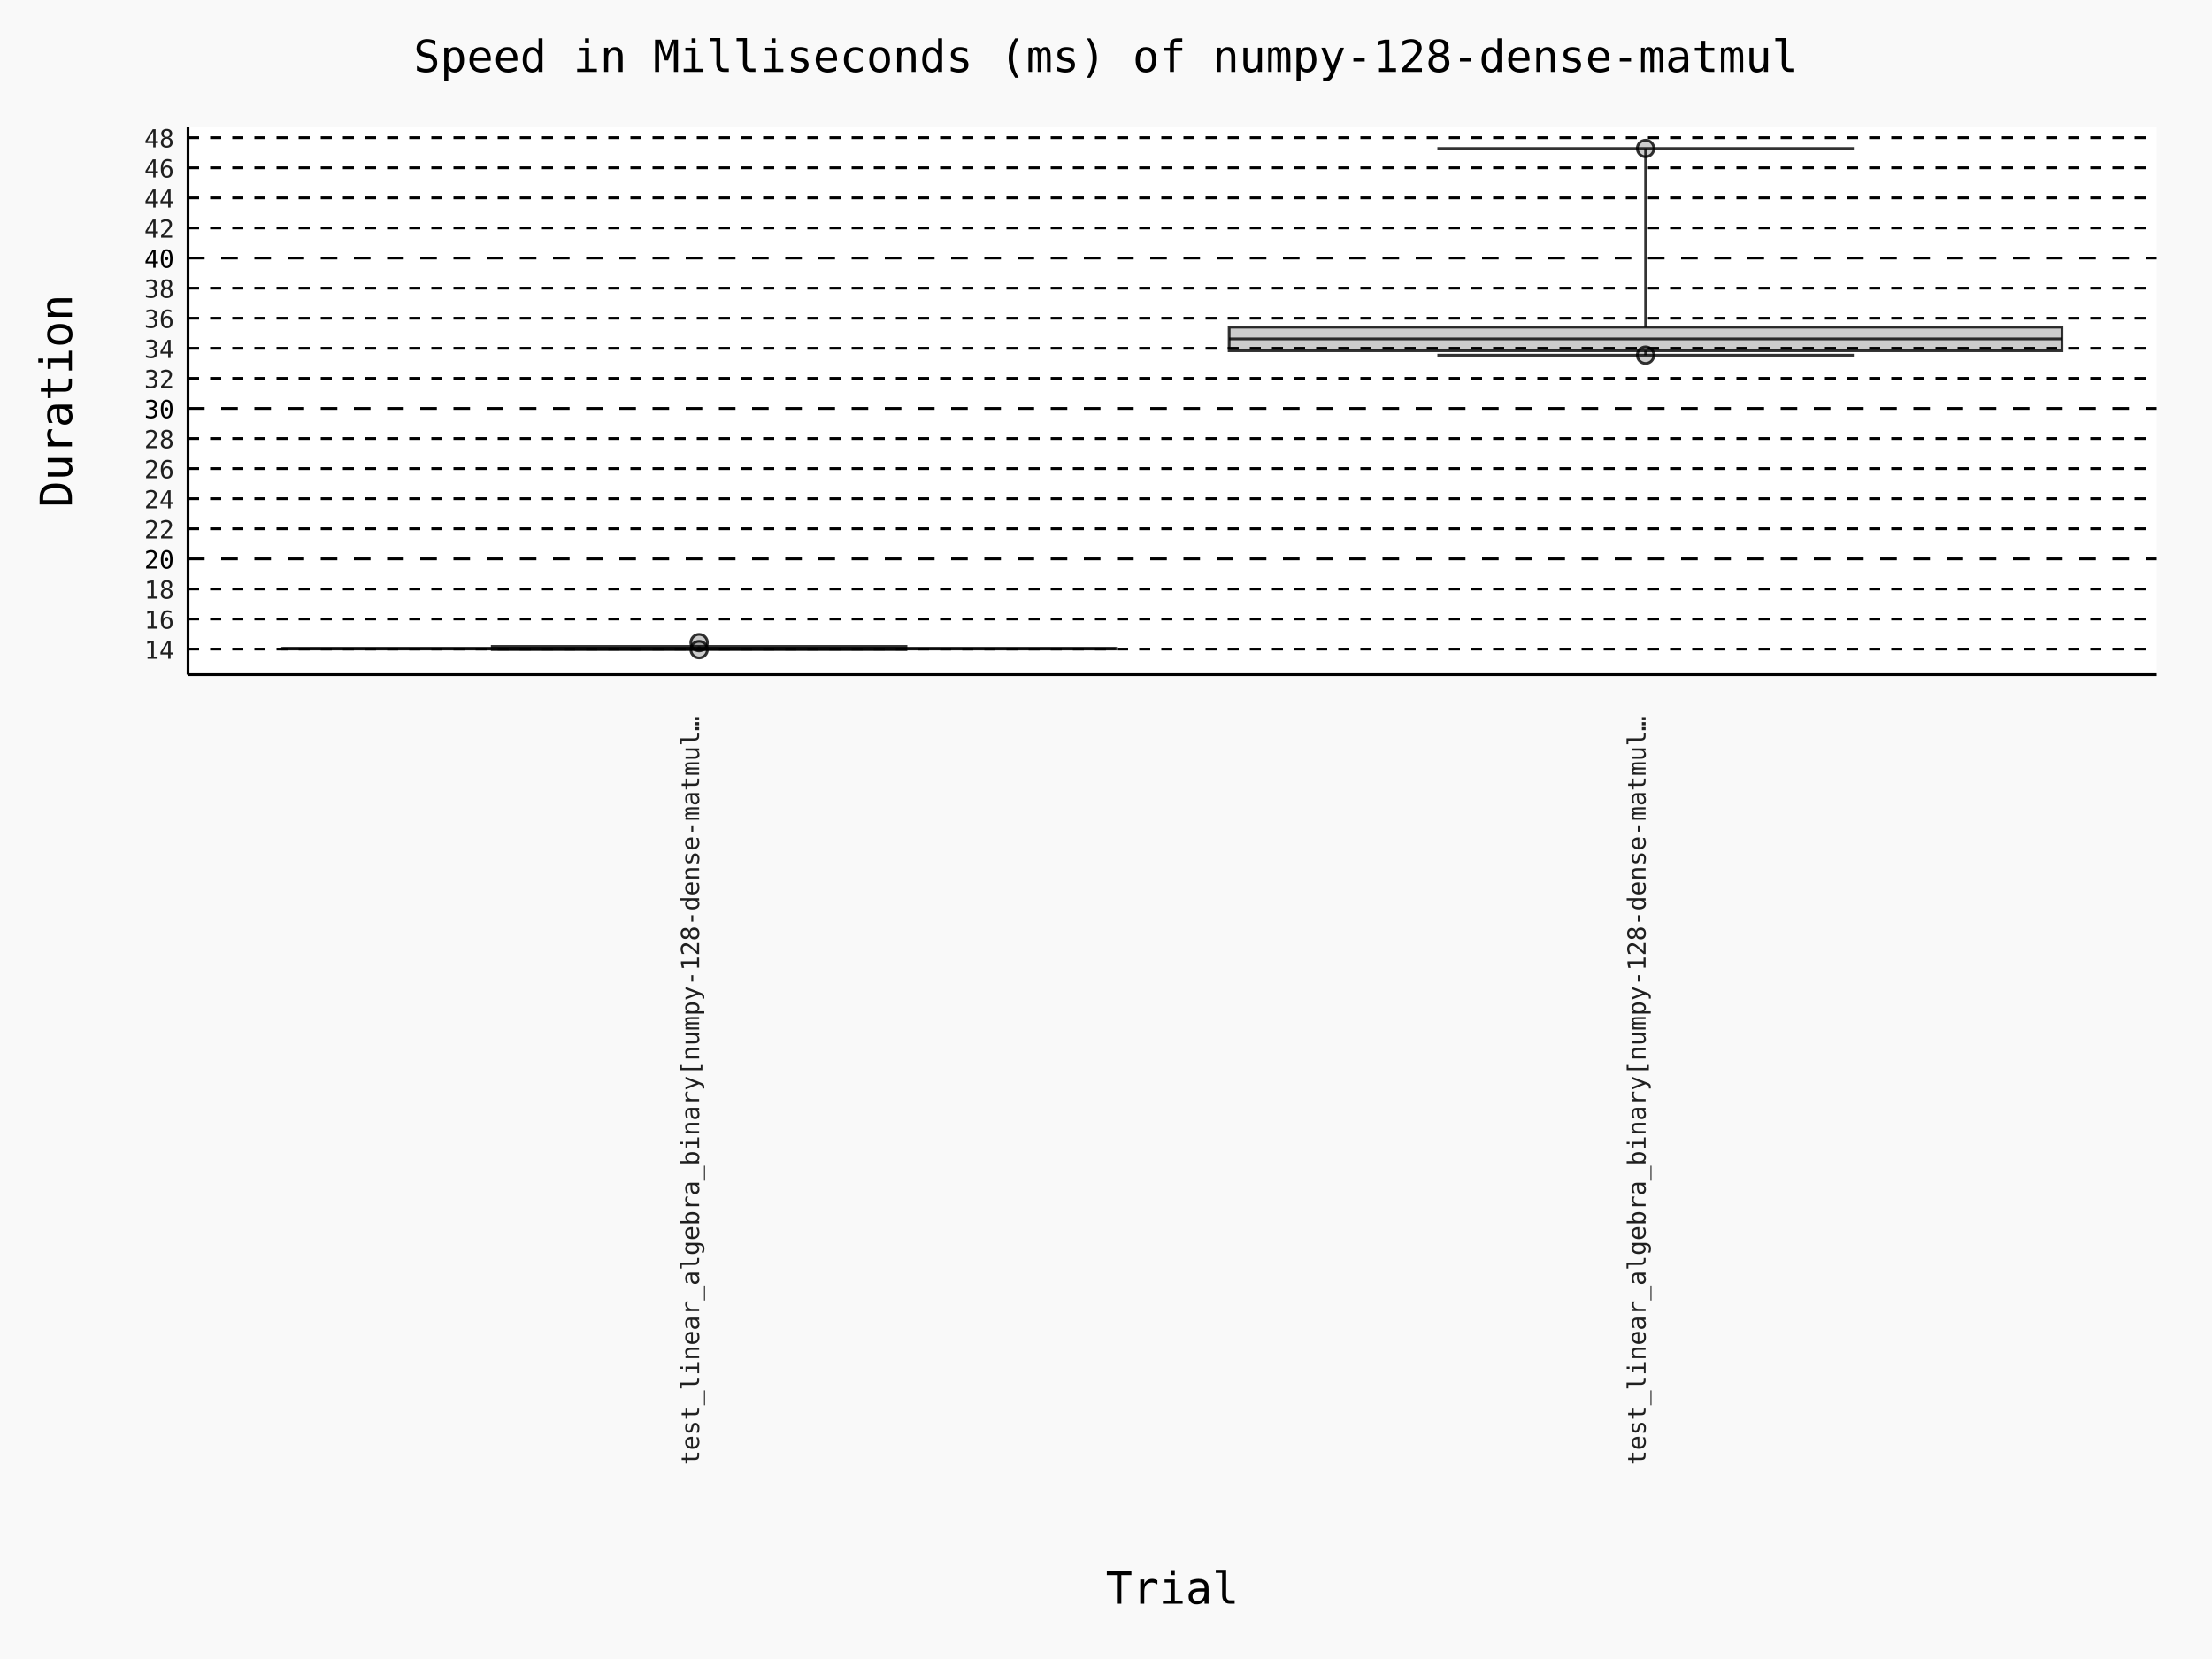
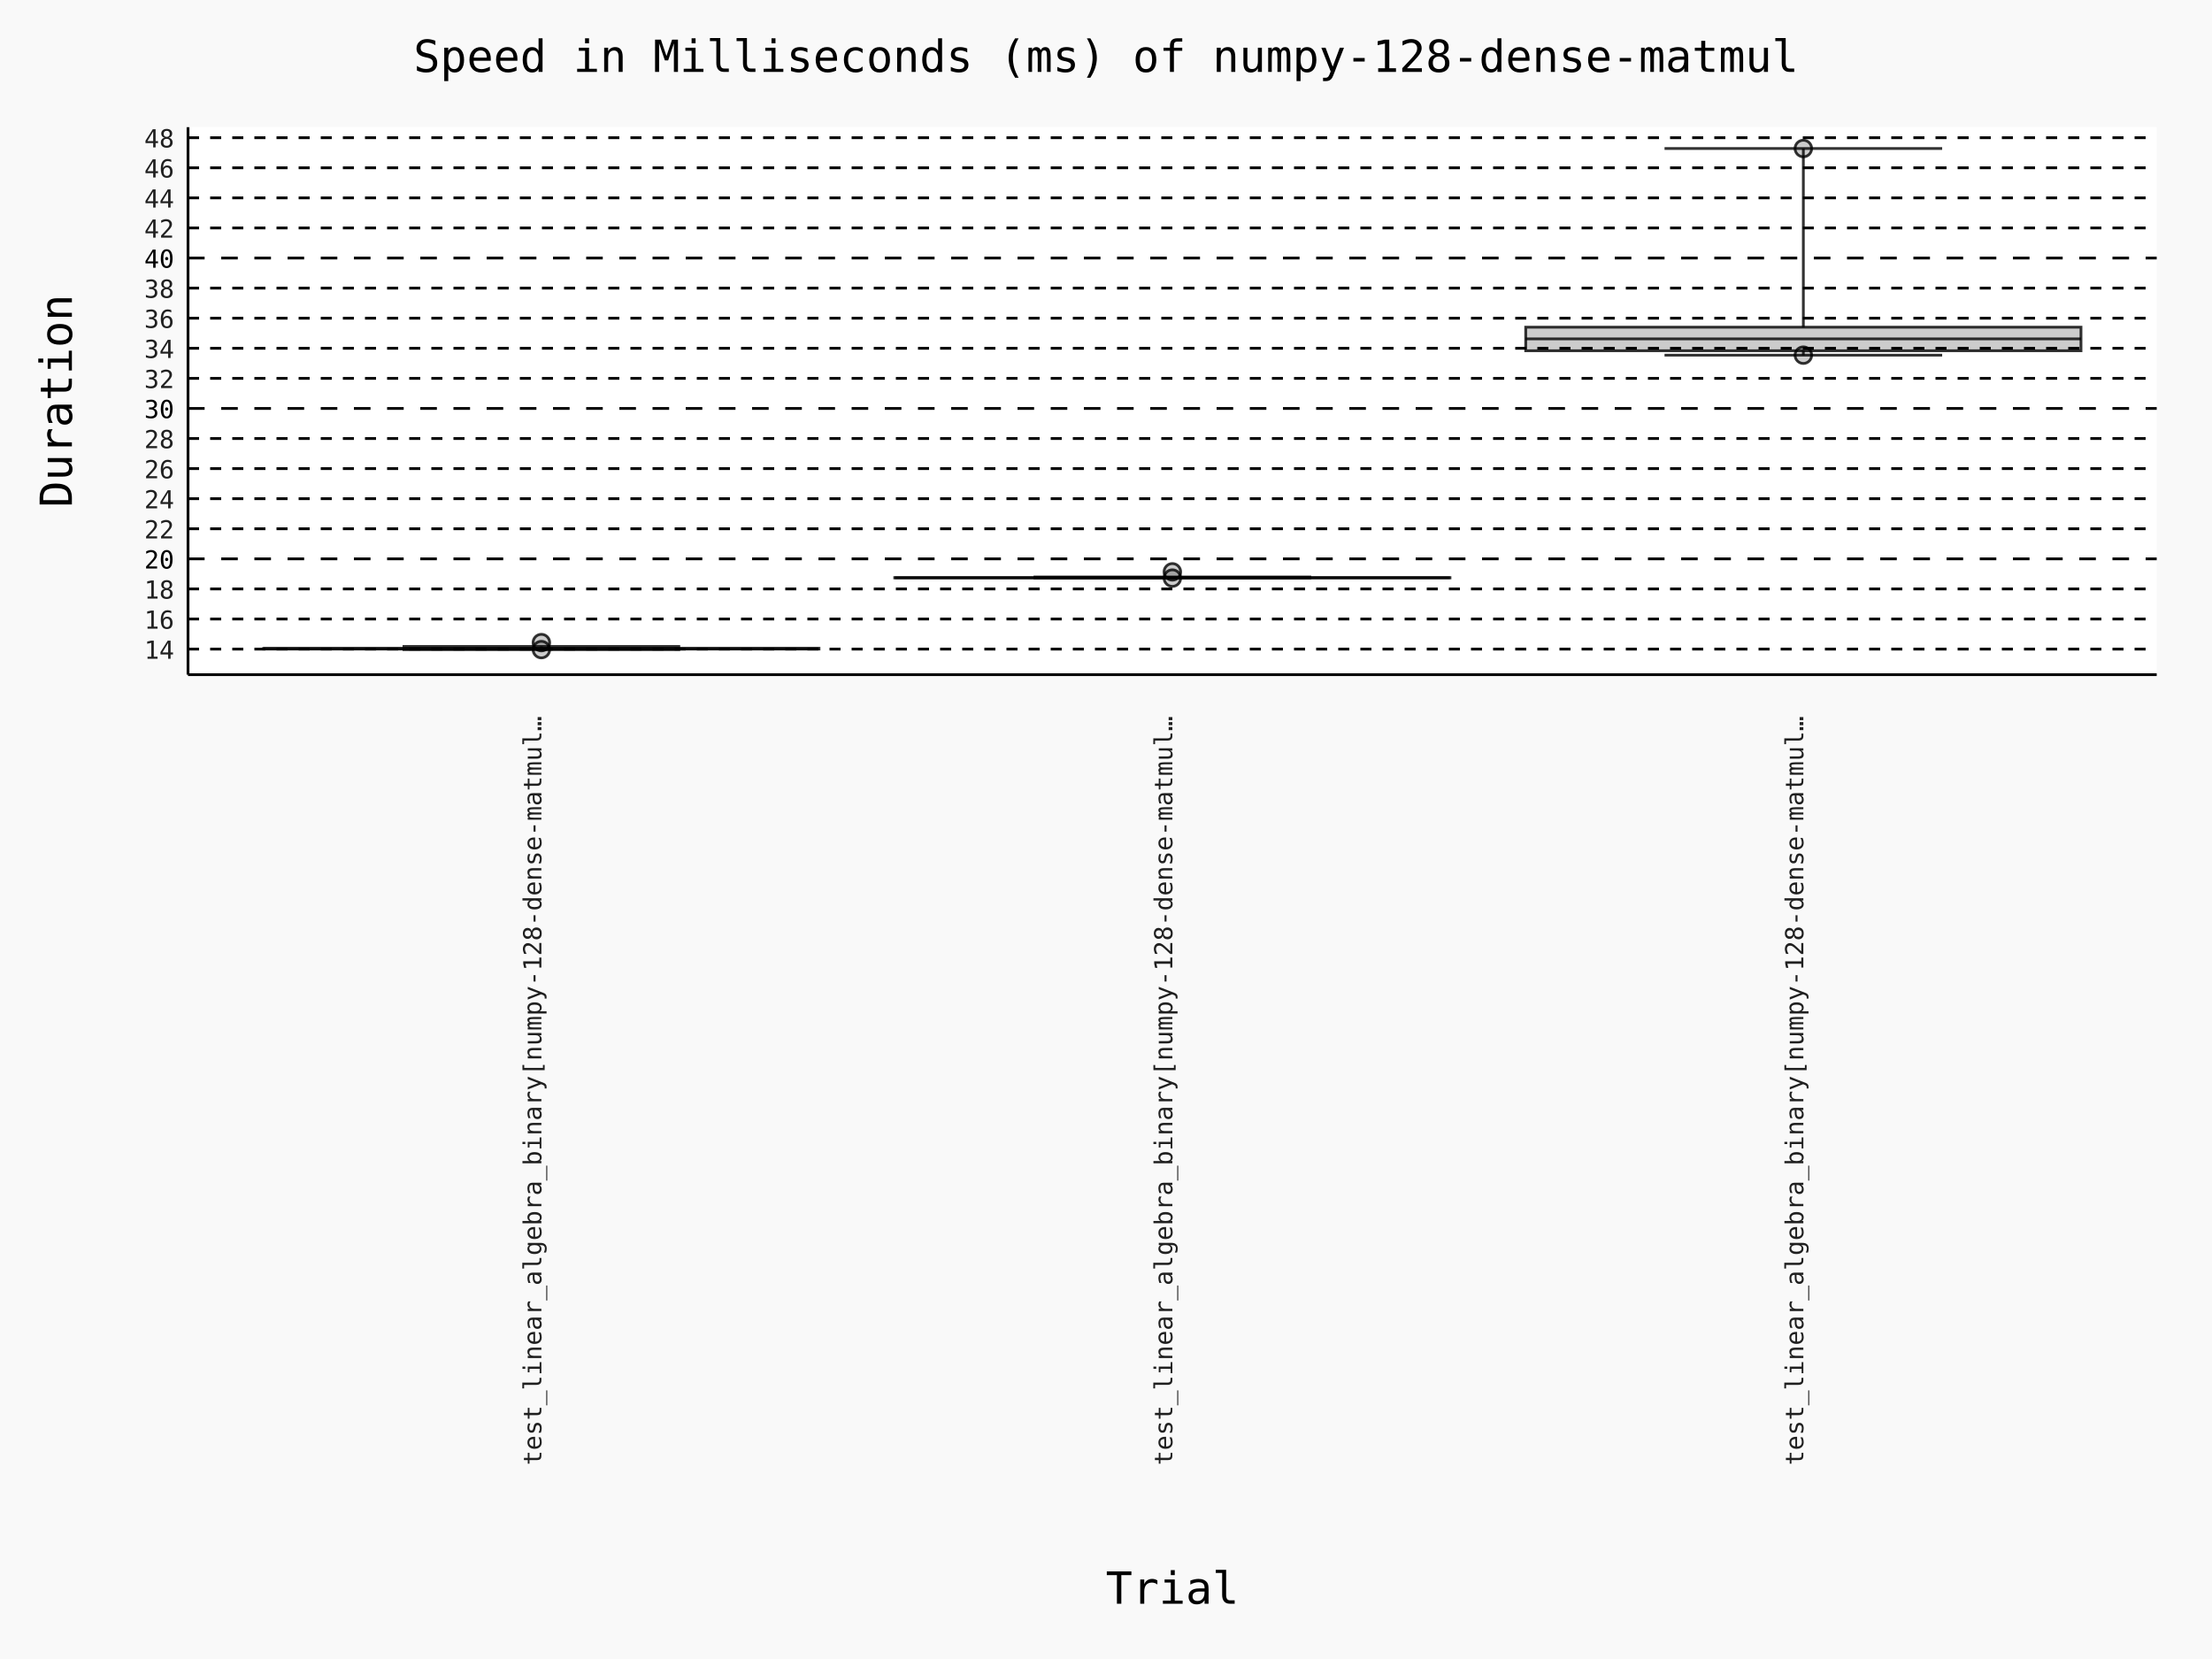
- <svg xmlns="http://www.w3.org/2000/svg" id="chart-51d1fa72-ce0a-4129-bbd5-054cc468ee78" class="pygal-chart" viewBox="0 0 800 600">
+ <svg xmlns="http://www.w3.org/2000/svg" id="chart-560349bb-4138-4372-916f-74abca7c96f8" class="pygal-chart" viewBox="0 0 800 600">
  <defs>
-     <style type="text/css">#chart-51d1fa72-ce0a-4129-bbd5-054cc468ee78{-webkit-user-select:none;-webkit-font-smoothing:antialiased;font-family:Consolas,"Deja Vu Sans Mono","Bitstream Vera Sans Mono","Courier New",monospace}#chart-51d1fa72-ce0a-4129-bbd5-054cc468ee78 .title{font-family:Consolas,"Deja Vu Sans Mono","Bitstream Vera Sans Mono","Courier New",monospace;font-size:16px}#chart-51d1fa72-ce0a-4129-bbd5-054cc468ee78 .legends .legend text{font-family:Consolas,"Deja Vu Sans Mono","Bitstream Vera Sans Mono","Courier New",monospace;font-size:14px}#chart-51d1fa72-ce0a-4129-bbd5-054cc468ee78 .axis text{font-family:Consolas,"Deja Vu Sans Mono","Bitstream Vera Sans Mono","Courier New",monospace;font-size:10px}#chart-51d1fa72-ce0a-4129-bbd5-054cc468ee78 .axis text.major{font-family:Consolas,"Deja Vu Sans Mono","Bitstream Vera Sans Mono","Courier New",monospace;font-size:10px}#chart-51d1fa72-ce0a-4129-bbd5-054cc468ee78 .text-overlay text.value{font-family:Consolas,"Deja Vu Sans Mono","Bitstream Vera Sans Mono","Courier New",monospace;font-size:16px}#chart-51d1fa72-ce0a-4129-bbd5-054cc468ee78 .text-overlay text.label{font-family:Consolas,"Deja Vu Sans Mono","Bitstream Vera Sans Mono","Courier New",monospace;font-size:10px}#chart-51d1fa72-ce0a-4129-bbd5-054cc468ee78 .tooltip{font-family:Consolas,"Deja Vu Sans Mono","Bitstream Vera Sans Mono","Courier New",monospace;font-size:14px}#chart-51d1fa72-ce0a-4129-bbd5-054cc468ee78 text.no_data{font-family:Consolas,"Deja Vu Sans Mono","Bitstream Vera Sans Mono","Courier New",monospace;font-size:64px}
- #chart-51d1fa72-ce0a-4129-bbd5-054cc468ee78{background-color:rgba(249,249,249,1)}#chart-51d1fa72-ce0a-4129-bbd5-054cc468ee78 path,#chart-51d1fa72-ce0a-4129-bbd5-054cc468ee78 line,#chart-51d1fa72-ce0a-4129-bbd5-054cc468ee78 rect,#chart-51d1fa72-ce0a-4129-bbd5-054cc468ee78 circle{-webkit-transition:150ms;-moz-transition:150ms;transition:150ms}#chart-51d1fa72-ce0a-4129-bbd5-054cc468ee78 .graph &gt; .background{fill:rgba(249,249,249,1)}#chart-51d1fa72-ce0a-4129-bbd5-054cc468ee78 .plot &gt; .background{fill:rgba(255,255,255,1)}#chart-51d1fa72-ce0a-4129-bbd5-054cc468ee78 .graph{fill:rgba(0,0,0,.87)}#chart-51d1fa72-ce0a-4129-bbd5-054cc468ee78 text.no_data{fill:rgba(0,0,0,1)}#chart-51d1fa72-ce0a-4129-bbd5-054cc468ee78 .title{fill:rgba(0,0,0,1)}#chart-51d1fa72-ce0a-4129-bbd5-054cc468ee78 .legends .legend text{fill:rgba(0,0,0,.87)}#chart-51d1fa72-ce0a-4129-bbd5-054cc468ee78 .legends .legend:hover text{fill:rgba(0,0,0,1)}#chart-51d1fa72-ce0a-4129-bbd5-054cc468ee78 .axis .line{stroke:rgba(0,0,0,1)}#chart-51d1fa72-ce0a-4129-bbd5-054cc468ee78 .axis .guide.line{stroke:rgba(0,0,0,.54)}#chart-51d1fa72-ce0a-4129-bbd5-054cc468ee78 .axis .major.line{stroke:rgba(0,0,0,.87)}#chart-51d1fa72-ce0a-4129-bbd5-054cc468ee78 .axis text.major{fill:rgba(0,0,0,1)}#chart-51d1fa72-ce0a-4129-bbd5-054cc468ee78 .axis.y .guides:hover .guide.line,#chart-51d1fa72-ce0a-4129-bbd5-054cc468ee78 .line-graph .axis.x .guides:hover .guide.line,#chart-51d1fa72-ce0a-4129-bbd5-054cc468ee78 .stackedline-graph .axis.x .guides:hover .guide.line,#chart-51d1fa72-ce0a-4129-bbd5-054cc468ee78 .xy-graph .axis.x .guides:hover .guide.line{stroke:rgba(0,0,0,1)}#chart-51d1fa72-ce0a-4129-bbd5-054cc468ee78 .axis .guides:hover text{fill:rgba(0,0,0,1)}#chart-51d1fa72-ce0a-4129-bbd5-054cc468ee78 .reactive{fill-opacity:.7;stroke-opacity:.8;stroke-width:1}#chart-51d1fa72-ce0a-4129-bbd5-054cc468ee78 .ci{stroke:rgba(0,0,0,.87)}#chart-51d1fa72-ce0a-4129-bbd5-054cc468ee78 .reactive.active,#chart-51d1fa72-ce0a-4129-bbd5-054cc468ee78 .active .reactive{fill-opacity:.8;stroke-opacity:.9;stroke-width:4}#chart-51d1fa72-ce0a-4129-bbd5-054cc468ee78 .ci .reactive.active{stroke-width:1.5}#chart-51d1fa72-ce0a-4129-bbd5-054cc468ee78 .series text{fill:rgba(0,0,0,1)}#chart-51d1fa72-ce0a-4129-bbd5-054cc468ee78 .tooltip rect{fill:rgba(255,255,255,1);stroke:rgba(0,0,0,1);-webkit-transition:opacity 150ms;-moz-transition:opacity 150ms;transition:opacity 150ms}#chart-51d1fa72-ce0a-4129-bbd5-054cc468ee78 .tooltip .label{fill:rgba(0,0,0,.87)}#chart-51d1fa72-ce0a-4129-bbd5-054cc468ee78 .tooltip .label{fill:rgba(0,0,0,.87)}#chart-51d1fa72-ce0a-4129-bbd5-054cc468ee78 .tooltip .legend{font-size:.8em;fill:rgba(0,0,0,.54)}#chart-51d1fa72-ce0a-4129-bbd5-054cc468ee78 .tooltip .x_label{font-size:.6em;fill:rgba(0,0,0,1)}#chart-51d1fa72-ce0a-4129-bbd5-054cc468ee78 .tooltip .xlink{font-size:.5em;text-decoration:underline}#chart-51d1fa72-ce0a-4129-bbd5-054cc468ee78 .tooltip .value{font-size:1.5em}#chart-51d1fa72-ce0a-4129-bbd5-054cc468ee78 .bound{font-size:.5em}#chart-51d1fa72-ce0a-4129-bbd5-054cc468ee78 .max-value{font-size:.75em;fill:rgba(0,0,0,.54)}#chart-51d1fa72-ce0a-4129-bbd5-054cc468ee78 .map-element{fill:rgba(255,255,255,1);stroke:rgba(0,0,0,.54) !important}#chart-51d1fa72-ce0a-4129-bbd5-054cc468ee78 .map-element .reactive{fill-opacity:inherit;stroke-opacity:inherit}#chart-51d1fa72-ce0a-4129-bbd5-054cc468ee78 .color-0,#chart-51d1fa72-ce0a-4129-bbd5-054cc468ee78 .color-0 a:visited{stroke:#000000;fill:#000000}#chart-51d1fa72-ce0a-4129-bbd5-054cc468ee78 .color-1,#chart-51d1fa72-ce0a-4129-bbd5-054cc468ee78 .color-1 a:visited{stroke:#000000;fill:#000000}#chart-51d1fa72-ce0a-4129-bbd5-054cc468ee78 .text-overlay .color-0 text{fill:white}#chart-51d1fa72-ce0a-4129-bbd5-054cc468ee78 .text-overlay .color-1 text{fill:white}
- #chart-51d1fa72-ce0a-4129-bbd5-054cc468ee78 text.no_data{text-anchor:middle}#chart-51d1fa72-ce0a-4129-bbd5-054cc468ee78 .guide.line{fill:none}#chart-51d1fa72-ce0a-4129-bbd5-054cc468ee78 .centered{text-anchor:middle}#chart-51d1fa72-ce0a-4129-bbd5-054cc468ee78 .title{text-anchor:middle}#chart-51d1fa72-ce0a-4129-bbd5-054cc468ee78 .legends .legend text{fill-opacity:1}#chart-51d1fa72-ce0a-4129-bbd5-054cc468ee78 .axis.x text{text-anchor:middle}#chart-51d1fa72-ce0a-4129-bbd5-054cc468ee78 .axis.x:not(.web) text[transform]{text-anchor:start}#chart-51d1fa72-ce0a-4129-bbd5-054cc468ee78 .axis.x:not(.web) text[transform].backwards{text-anchor:end}#chart-51d1fa72-ce0a-4129-bbd5-054cc468ee78 .axis.y text{text-anchor:end}#chart-51d1fa72-ce0a-4129-bbd5-054cc468ee78 .axis.y text[transform].backwards{text-anchor:start}#chart-51d1fa72-ce0a-4129-bbd5-054cc468ee78 .axis.y2 text{text-anchor:start}#chart-51d1fa72-ce0a-4129-bbd5-054cc468ee78 .axis.y2 text[transform].backwards{text-anchor:end}#chart-51d1fa72-ce0a-4129-bbd5-054cc468ee78 .axis .guide.line{stroke-dasharray:4,4;stroke:black}#chart-51d1fa72-ce0a-4129-bbd5-054cc468ee78 .axis .major.guide.line{stroke-dasharray:6,6;stroke:black}#chart-51d1fa72-ce0a-4129-bbd5-054cc468ee78 .horizontal .axis.y .guide.line,#chart-51d1fa72-ce0a-4129-bbd5-054cc468ee78 .horizontal .axis.y2 .guide.line,#chart-51d1fa72-ce0a-4129-bbd5-054cc468ee78 .vertical .axis.x .guide.line{opacity:0}#chart-51d1fa72-ce0a-4129-bbd5-054cc468ee78 .horizontal .axis.always_show .guide.line,#chart-51d1fa72-ce0a-4129-bbd5-054cc468ee78 .vertical .axis.always_show .guide.line{opacity:1 !important}#chart-51d1fa72-ce0a-4129-bbd5-054cc468ee78 .axis.y .guides:hover .guide.line,#chart-51d1fa72-ce0a-4129-bbd5-054cc468ee78 .axis.y2 .guides:hover .guide.line,#chart-51d1fa72-ce0a-4129-bbd5-054cc468ee78 .axis.x .guides:hover .guide.line{opacity:1}#chart-51d1fa72-ce0a-4129-bbd5-054cc468ee78 .axis .guides:hover text{opacity:1}#chart-51d1fa72-ce0a-4129-bbd5-054cc468ee78 .nofill{fill:none}#chart-51d1fa72-ce0a-4129-bbd5-054cc468ee78 .subtle-fill{fill-opacity:.2}#chart-51d1fa72-ce0a-4129-bbd5-054cc468ee78 .dot{stroke-width:1px;fill-opacity:1;stroke-opacity:1}#chart-51d1fa72-ce0a-4129-bbd5-054cc468ee78 .dot.active{stroke-width:5px}#chart-51d1fa72-ce0a-4129-bbd5-054cc468ee78 .dot.negative{fill:transparent}#chart-51d1fa72-ce0a-4129-bbd5-054cc468ee78 text,#chart-51d1fa72-ce0a-4129-bbd5-054cc468ee78 tspan{stroke:none !important}#chart-51d1fa72-ce0a-4129-bbd5-054cc468ee78 .series text.active{opacity:1}#chart-51d1fa72-ce0a-4129-bbd5-054cc468ee78 .tooltip rect{fill-opacity:.95;stroke-width:.5}#chart-51d1fa72-ce0a-4129-bbd5-054cc468ee78 .tooltip text{fill-opacity:1}#chart-51d1fa72-ce0a-4129-bbd5-054cc468ee78 .showable{visibility:hidden}#chart-51d1fa72-ce0a-4129-bbd5-054cc468ee78 .showable.shown{visibility:visible}#chart-51d1fa72-ce0a-4129-bbd5-054cc468ee78 .gauge-background{fill:rgba(229,229,229,1);stroke:none}#chart-51d1fa72-ce0a-4129-bbd5-054cc468ee78 .bg-lines{stroke:rgba(249,249,249,1);stroke-width:2px}
+     <style type="text/css">#chart-560349bb-4138-4372-916f-74abca7c96f8{-webkit-user-select:none;-webkit-font-smoothing:antialiased;font-family:Consolas,"Deja Vu Sans Mono","Bitstream Vera Sans Mono","Courier New",monospace}#chart-560349bb-4138-4372-916f-74abca7c96f8 .title{font-family:Consolas,"Deja Vu Sans Mono","Bitstream Vera Sans Mono","Courier New",monospace;font-size:16px}#chart-560349bb-4138-4372-916f-74abca7c96f8 .legends .legend text{font-family:Consolas,"Deja Vu Sans Mono","Bitstream Vera Sans Mono","Courier New",monospace;font-size:14px}#chart-560349bb-4138-4372-916f-74abca7c96f8 .axis text{font-family:Consolas,"Deja Vu Sans Mono","Bitstream Vera Sans Mono","Courier New",monospace;font-size:10px}#chart-560349bb-4138-4372-916f-74abca7c96f8 .axis text.major{font-family:Consolas,"Deja Vu Sans Mono","Bitstream Vera Sans Mono","Courier New",monospace;font-size:10px}#chart-560349bb-4138-4372-916f-74abca7c96f8 .text-overlay text.value{font-family:Consolas,"Deja Vu Sans Mono","Bitstream Vera Sans Mono","Courier New",monospace;font-size:16px}#chart-560349bb-4138-4372-916f-74abca7c96f8 .text-overlay text.label{font-family:Consolas,"Deja Vu Sans Mono","Bitstream Vera Sans Mono","Courier New",monospace;font-size:10px}#chart-560349bb-4138-4372-916f-74abca7c96f8 .tooltip{font-family:Consolas,"Deja Vu Sans Mono","Bitstream Vera Sans Mono","Courier New",monospace;font-size:14px}#chart-560349bb-4138-4372-916f-74abca7c96f8 text.no_data{font-family:Consolas,"Deja Vu Sans Mono","Bitstream Vera Sans Mono","Courier New",monospace;font-size:64px}
+ #chart-560349bb-4138-4372-916f-74abca7c96f8{background-color:rgba(249,249,249,1)}#chart-560349bb-4138-4372-916f-74abca7c96f8 path,#chart-560349bb-4138-4372-916f-74abca7c96f8 line,#chart-560349bb-4138-4372-916f-74abca7c96f8 rect,#chart-560349bb-4138-4372-916f-74abca7c96f8 circle{-webkit-transition:150ms;-moz-transition:150ms;transition:150ms}#chart-560349bb-4138-4372-916f-74abca7c96f8 .graph &gt; .background{fill:rgba(249,249,249,1)}#chart-560349bb-4138-4372-916f-74abca7c96f8 .plot &gt; .background{fill:rgba(255,255,255,1)}#chart-560349bb-4138-4372-916f-74abca7c96f8 .graph{fill:rgba(0,0,0,.87)}#chart-560349bb-4138-4372-916f-74abca7c96f8 text.no_data{fill:rgba(0,0,0,1)}#chart-560349bb-4138-4372-916f-74abca7c96f8 .title{fill:rgba(0,0,0,1)}#chart-560349bb-4138-4372-916f-74abca7c96f8 .legends .legend text{fill:rgba(0,0,0,.87)}#chart-560349bb-4138-4372-916f-74abca7c96f8 .legends .legend:hover text{fill:rgba(0,0,0,1)}#chart-560349bb-4138-4372-916f-74abca7c96f8 .axis .line{stroke:rgba(0,0,0,1)}#chart-560349bb-4138-4372-916f-74abca7c96f8 .axis .guide.line{stroke:rgba(0,0,0,.54)}#chart-560349bb-4138-4372-916f-74abca7c96f8 .axis .major.line{stroke:rgba(0,0,0,.87)}#chart-560349bb-4138-4372-916f-74abca7c96f8 .axis text.major{fill:rgba(0,0,0,1)}#chart-560349bb-4138-4372-916f-74abca7c96f8 .axis.y .guides:hover .guide.line,#chart-560349bb-4138-4372-916f-74abca7c96f8 .line-graph .axis.x .guides:hover .guide.line,#chart-560349bb-4138-4372-916f-74abca7c96f8 .stackedline-graph .axis.x .guides:hover .guide.line,#chart-560349bb-4138-4372-916f-74abca7c96f8 .xy-graph .axis.x .guides:hover .guide.line{stroke:rgba(0,0,0,1)}#chart-560349bb-4138-4372-916f-74abca7c96f8 .axis .guides:hover text{fill:rgba(0,0,0,1)}#chart-560349bb-4138-4372-916f-74abca7c96f8 .reactive{fill-opacity:.7;stroke-opacity:.8;stroke-width:1}#chart-560349bb-4138-4372-916f-74abca7c96f8 .ci{stroke:rgba(0,0,0,.87)}#chart-560349bb-4138-4372-916f-74abca7c96f8 .reactive.active,#chart-560349bb-4138-4372-916f-74abca7c96f8 .active .reactive{fill-opacity:.8;stroke-opacity:.9;stroke-width:4}#chart-560349bb-4138-4372-916f-74abca7c96f8 .ci .reactive.active{stroke-width:1.5}#chart-560349bb-4138-4372-916f-74abca7c96f8 .series text{fill:rgba(0,0,0,1)}#chart-560349bb-4138-4372-916f-74abca7c96f8 .tooltip rect{fill:rgba(255,255,255,1);stroke:rgba(0,0,0,1);-webkit-transition:opacity 150ms;-moz-transition:opacity 150ms;transition:opacity 150ms}#chart-560349bb-4138-4372-916f-74abca7c96f8 .tooltip .label{fill:rgba(0,0,0,.87)}#chart-560349bb-4138-4372-916f-74abca7c96f8 .tooltip .label{fill:rgba(0,0,0,.87)}#chart-560349bb-4138-4372-916f-74abca7c96f8 .tooltip .legend{font-size:.8em;fill:rgba(0,0,0,.54)}#chart-560349bb-4138-4372-916f-74abca7c96f8 .tooltip .x_label{font-size:.6em;fill:rgba(0,0,0,1)}#chart-560349bb-4138-4372-916f-74abca7c96f8 .tooltip .xlink{font-size:.5em;text-decoration:underline}#chart-560349bb-4138-4372-916f-74abca7c96f8 .tooltip .value{font-size:1.5em}#chart-560349bb-4138-4372-916f-74abca7c96f8 .bound{font-size:.5em}#chart-560349bb-4138-4372-916f-74abca7c96f8 .max-value{font-size:.75em;fill:rgba(0,0,0,.54)}#chart-560349bb-4138-4372-916f-74abca7c96f8 .map-element{fill:rgba(255,255,255,1);stroke:rgba(0,0,0,.54) !important}#chart-560349bb-4138-4372-916f-74abca7c96f8 .map-element .reactive{fill-opacity:inherit;stroke-opacity:inherit}#chart-560349bb-4138-4372-916f-74abca7c96f8 .color-0,#chart-560349bb-4138-4372-916f-74abca7c96f8 .color-0 a:visited{stroke:#000000;fill:#000000}#chart-560349bb-4138-4372-916f-74abca7c96f8 .color-1,#chart-560349bb-4138-4372-916f-74abca7c96f8 .color-1 a:visited{stroke:#000000;fill:#000000}#chart-560349bb-4138-4372-916f-74abca7c96f8 .color-2,#chart-560349bb-4138-4372-916f-74abca7c96f8 .color-2 a:visited{stroke:#000000;fill:#000000}#chart-560349bb-4138-4372-916f-74abca7c96f8 .text-overlay .color-0 text{fill:white}#chart-560349bb-4138-4372-916f-74abca7c96f8 .text-overlay .color-1 text{fill:white}#chart-560349bb-4138-4372-916f-74abca7c96f8 .text-overlay .color-2 text{fill:white}
+ #chart-560349bb-4138-4372-916f-74abca7c96f8 text.no_data{text-anchor:middle}#chart-560349bb-4138-4372-916f-74abca7c96f8 .guide.line{fill:none}#chart-560349bb-4138-4372-916f-74abca7c96f8 .centered{text-anchor:middle}#chart-560349bb-4138-4372-916f-74abca7c96f8 .title{text-anchor:middle}#chart-560349bb-4138-4372-916f-74abca7c96f8 .legends .legend text{fill-opacity:1}#chart-560349bb-4138-4372-916f-74abca7c96f8 .axis.x text{text-anchor:middle}#chart-560349bb-4138-4372-916f-74abca7c96f8 .axis.x:not(.web) text[transform]{text-anchor:start}#chart-560349bb-4138-4372-916f-74abca7c96f8 .axis.x:not(.web) text[transform].backwards{text-anchor:end}#chart-560349bb-4138-4372-916f-74abca7c96f8 .axis.y text{text-anchor:end}#chart-560349bb-4138-4372-916f-74abca7c96f8 .axis.y text[transform].backwards{text-anchor:start}#chart-560349bb-4138-4372-916f-74abca7c96f8 .axis.y2 text{text-anchor:start}#chart-560349bb-4138-4372-916f-74abca7c96f8 .axis.y2 text[transform].backwards{text-anchor:end}#chart-560349bb-4138-4372-916f-74abca7c96f8 .axis .guide.line{stroke-dasharray:4,4;stroke:black}#chart-560349bb-4138-4372-916f-74abca7c96f8 .axis .major.guide.line{stroke-dasharray:6,6;stroke:black}#chart-560349bb-4138-4372-916f-74abca7c96f8 .horizontal .axis.y .guide.line,#chart-560349bb-4138-4372-916f-74abca7c96f8 .horizontal .axis.y2 .guide.line,#chart-560349bb-4138-4372-916f-74abca7c96f8 .vertical .axis.x .guide.line{opacity:0}#chart-560349bb-4138-4372-916f-74abca7c96f8 .horizontal .axis.always_show .guide.line,#chart-560349bb-4138-4372-916f-74abca7c96f8 .vertical .axis.always_show .guide.line{opacity:1 !important}#chart-560349bb-4138-4372-916f-74abca7c96f8 .axis.y .guides:hover .guide.line,#chart-560349bb-4138-4372-916f-74abca7c96f8 .axis.y2 .guides:hover .guide.line,#chart-560349bb-4138-4372-916f-74abca7c96f8 .axis.x .guides:hover .guide.line{opacity:1}#chart-560349bb-4138-4372-916f-74abca7c96f8 .axis .guides:hover text{opacity:1}#chart-560349bb-4138-4372-916f-74abca7c96f8 .nofill{fill:none}#chart-560349bb-4138-4372-916f-74abca7c96f8 .subtle-fill{fill-opacity:.2}#chart-560349bb-4138-4372-916f-74abca7c96f8 .dot{stroke-width:1px;fill-opacity:1;stroke-opacity:1}#chart-560349bb-4138-4372-916f-74abca7c96f8 .dot.active{stroke-width:5px}#chart-560349bb-4138-4372-916f-74abca7c96f8 .dot.negative{fill:transparent}#chart-560349bb-4138-4372-916f-74abca7c96f8 text,#chart-560349bb-4138-4372-916f-74abca7c96f8 tspan{stroke:none !important}#chart-560349bb-4138-4372-916f-74abca7c96f8 .series text.active{opacity:1}#chart-560349bb-4138-4372-916f-74abca7c96f8 .tooltip rect{fill-opacity:.95;stroke-width:.5}#chart-560349bb-4138-4372-916f-74abca7c96f8 .tooltip text{fill-opacity:1}#chart-560349bb-4138-4372-916f-74abca7c96f8 .showable{visibility:hidden}#chart-560349bb-4138-4372-916f-74abca7c96f8 .showable.shown{visibility:visible}#chart-560349bb-4138-4372-916f-74abca7c96f8 .gauge-background{fill:rgba(229,229,229,1);stroke:none}#chart-560349bb-4138-4372-916f-74abca7c96f8 .bg-lines{stroke:rgba(249,249,249,1);stroke-width:2px}
.tooltip .value{font-size:1em !important}.axis text{font-size:9px !important}</style>
  </defs>
  <g class="graph custombox-graph vertical">
    <rect x="0" y="0" width="800" height="600" class="background" />
    <g transform="translate(68, 46)" class="plot">
      <rect x="0" y="0" width="712.0" height="198.0" class="background" />
      <g class="axis y always_show">
        <path d="M0 198 h712" class="line" />
        <g class="guides">
          <path d="M0 188.753 h712" class="guide line" />
          <text x="-5" y="192.253" class="">14</text>
        </g>
        <g class="guides">
          <path d="M0 177.874 h712" class="guide line" />
          <text x="-5" y="181.374" class="">16</text>
        </g>
        <g class="guides">
          <path d="M0 166.995 h712" class="guide line" />
          <text x="-5" y="170.495" class="">18</text>
        </g>
        <g class="guides">
          <path d="M0 156.115 h712" class="major guide line" />
          <text x="-5" y="159.615" class="major">20</text>
        </g>
        <g class="guides">
          <path d="M0 145.236 h712" class="guide line" />
          <text x="-5" y="148.736" class="">22</text>
        </g>
        <g class="guides">
          <path d="M0 134.357 h712" class="guide line" />
          <text x="-5" y="137.857" class="">24</text>
        </g>
        <g class="guides">
          <path d="M0 123.478 h712" class="guide line" />
          <text x="-5" y="126.978" class="">26</text>
        </g>
        <g class="guides">
          <path d="M0 112.599 h712" class="guide line" />
          <text x="-5" y="116.099" class="">28</text>
        </g>
        <g class="guides">
          <path d="M0 101.72 h712" class="major guide line" />
          <text x="-5" y="105.22" class="major">30</text>
        </g>
        <g class="guides">
          <path d="M0 90.841 h712" class="guide line" />
          <text x="-5" y="94.341" class="">32</text>
        </g>
        <g class="guides">
          <path d="M0 79.962 h712" class="guide line" />
          <text x="-5" y="83.462" class="">34</text>
        </g>
        <g class="guides">
          <path d="M0 69.082 h712" class="guide line" />
          <text x="-5" y="72.582" class="">36</text>
        </g>
        <g class="guides">
          <path d="M0 58.203 h712" class="guide line" />
          <text x="-5" y="61.703" class="">38</text>
        </g>
        <g class="guides">
          <path d="M0 47.324 h712" class="major guide line" />
          <text x="-5" y="50.824" class="major">40</text>
        </g>
        <g class="guides">
          <path d="M0 36.445 h712" class="guide line" />
          <text x="-5" y="39.945" class="">42</text>
        </g>
        <g class="guides">
          <path d="M0 25.566 h712" class="guide line" />
          <text x="-5" y="29.066" class="">44</text>
        </g>
        <g class="guides">
          <path d="M0 14.687 h712" class="guide line" />
          <text x="-5" y="18.187" class="">46</text>
        </g>
        <g class="guides">
          <path d="M0 3.808 h712" class="guide line" />
          <text x="-5" y="7.308" class="">48</text>
        </g>
      </g>
      <g class="axis x">
        <path d="M0 0 v198" class="line" />
        <g class="guides">
-           <path d="M184.846 0 v198" class="guide line" />
-           <text x="184.846" y="213.0" class="backwards" transform="rotate(270 184.8462 213)">test_linear_algebra_binary[numpy-128-dense-matmul…</text>
+           <path d="M127.795 0 v198" class="guide line" />
+           <text x="127.795" y="213.0" class="backwards" transform="rotate(270 127.7949 213)">test_linear_algebra_binary[numpy-128-dense-matmul…</text>
        </g>
        <g class="guides">
-           <path d="M527.154 0 v198" class="guide line" />
-           <text x="527.154" y="213.0" class="backwards" transform="rotate(270 527.1538 213)">test_linear_algebra_binary[numpy-128-dense-matmul…</text>
+           <path d="M356 0 v198" class="guide line" />
+           <text x="356.0" y="213.0" class="backwards" transform="rotate(270 356 213)">test_linear_algebra_binary[numpy-128-dense-matmul…</text>
+         </g>
+         <g class="guides">
+           <path d="M584.205 0 v198" class="guide line" />
+           <text x="584.205" y="213.0" class="backwards" transform="rotate(270 584.2051 213)">test_linear_algebra_binary[numpy-128-dense-matmul…</text>
        </g>
      </g>
      <g class="series serie-0 color-0">
        <g class="boxes">
          <g class="box">
-             <path stroke-width="3" d="M109.538 188.935 L260.154 188.935" class="reactive tooltip-trigger" />
-             <path stroke-width="3" d="M34.231 188.626 L335.462 188.626" class="reactive tooltip-trigger" />
-             <path stroke-width="3" d="M109.538 187.788 L260.154 187.788" class="reactive tooltip-trigger" />
-             <path stroke-width="2" d="M184.846 188.935 L184.846 188.737" class="reactive tooltip-trigger" />
-             <path stroke-width="2" d="M184.846 187.788 L184.846 188.471" class="reactive tooltip-trigger" />
-             <rect x="34.231" y="188.471" height="0.266" width="301.231" class="subtle-fill reactive tooltip-trigger" />
-             <circle cx="184.846" cy="188.935" r="3" class="subtle-fill reactive tooltip-trigger" />
-             <circle cx="184.846" cy="186.409" r="3" class="subtle-fill reactive tooltip-trigger" />
+             <path stroke-width="3" d="M77.59 188.935 L178 188.935" class="reactive tooltip-trigger" />
+             <path stroke-width="3" d="M27.385 188.626 L228.205 188.626" class="reactive tooltip-trigger" />
+             <path stroke-width="3" d="M77.59 187.788 L178 187.788" class="reactive tooltip-trigger" />
+             <path stroke-width="2" d="M127.795 188.935 L127.795 188.737" class="reactive tooltip-trigger" />
+             <path stroke-width="2" d="M127.795 187.788 L127.795 188.471" class="reactive tooltip-trigger" />
+             <rect x="27.385" y="188.471" height="0.266" width="200.821" class="subtle-fill reactive tooltip-trigger" />
+             <circle cx="127.795" cy="188.935" r="3" class="subtle-fill reactive tooltip-trigger" />
+             <circle cx="127.795" cy="186.409" r="3" class="subtle-fill reactive tooltip-trigger" />
          </g>
        </g>
      </g>
      <g class="series serie-1 color-1">
        <g class="boxes">
          <g class="box">
-             <path stroke-width="3" d="M451.846 82.447 L602.462 82.447" class="reactive tooltip-trigger" />
-             <path stroke-width="3" d="M376.538 76.555 L677.769 76.555" class="reactive tooltip-trigger" />
-             <path stroke-width="3" d="M451.846 7.707 L602.462 7.707" class="reactive tooltip-trigger" />
-             <path stroke-width="2" d="M527.154 82.447 L527.154 80.856" class="reactive tooltip-trigger" />
-             <path stroke-width="2" d="M527.154 7.707 L527.154 72.326" class="reactive tooltip-trigger" />
-             <rect x="376.538" y="72.326" height="8.53" width="301.231" class="subtle-fill reactive tooltip-trigger" />
-             <circle cx="527.154" cy="82.447" r="3" class="subtle-fill reactive tooltip-trigger" />
-             <circle cx="527.154" cy="7.707" r="3" class="subtle-fill reactive tooltip-trigger" />
+             <path stroke-width="3" d="M305.795 163.08 L406.205 163.08" class="reactive tooltip-trigger" />
+             <path stroke-width="3" d="M255.59 162.942 L456.41 162.942" class="reactive tooltip-trigger" />
+             <path stroke-width="3" d="M305.795 162.674 L406.205 162.674" class="reactive tooltip-trigger" />
+             <path stroke-width="2" d="M356 163.08 L356 163.002" class="reactive tooltip-trigger" />
+             <path stroke-width="2" d="M356 162.674 L356 162.891" class="reactive tooltip-trigger" />
+             <rect x="255.59" y="162.891" height="0.112" width="200.821" class="subtle-fill reactive tooltip-trigger" />
+             <circle cx="356" cy="163.08" r="3" class="subtle-fill reactive tooltip-trigger" />
+             <circle cx="356" cy="160.821" r="3" class="subtle-fill reactive tooltip-trigger" />
+           </g>
+         </g>
+       </g>
+       <g class="series serie-2 color-2">
+         <g class="boxes">
+           <g class="box">
+             <path stroke-width="3" d="M534 82.447 L634.41 82.447" class="reactive tooltip-trigger" />
+             <path stroke-width="3" d="M483.795 76.555 L684.615 76.555" class="reactive tooltip-trigger" />
+             <path stroke-width="3" d="M534 7.707 L634.41 7.707" class="reactive tooltip-trigger" />
+             <path stroke-width="2" d="M584.205 82.447 L584.205 80.856" class="reactive tooltip-trigger" />
+             <path stroke-width="2" d="M584.205 7.707 L584.205 72.326" class="reactive tooltip-trigger" />
+             <rect x="483.795" y="72.326" height="8.53" width="200.821" class="subtle-fill reactive tooltip-trigger" />
+             <circle cx="584.205" cy="82.447" r="3" class="subtle-fill reactive tooltip-trigger" />
+             <circle cx="584.205" cy="7.707" r="3" class="subtle-fill reactive tooltip-trigger" />
          </g>
        </g>
      </g>
    </g>
    <g class="titles">
      <text x="400.0" y="26" class="title plot_title">Speed in Milliseconds (ms) of numpy-128-dense-matmul</text>
      <text x="424.0" y="580.0" class="title">Trial</text>
      <text x="0" y="171.0" class="title" transform="rotate(-90 0 145)">Duration</text>
    </g>
    <g transform="translate(68, 46)" class="plot overlay">
      <g class="series serie-0 color-0" />
      <g class="series serie-1 color-1" />
+       <g class="series serie-2 color-2" />
    </g>
    <g transform="translate(68, 46)" class="plot text-overlay">
      <g class="series serie-0 color-0" />
      <g class="series serie-1 color-1" />
+       <g class="series serie-2 color-2" />
    </g>
    <g transform="translate(68, 46)" class="plot tooltip-overlay">
      <g transform="translate(0 0)" style="opacity: 0" class="tooltip">
        <rect rx="0" ry="0" width="0" height="0" class="tooltip-box" />
        <g class="text" />
      </g>
    </g>
  </g>
</svg>
